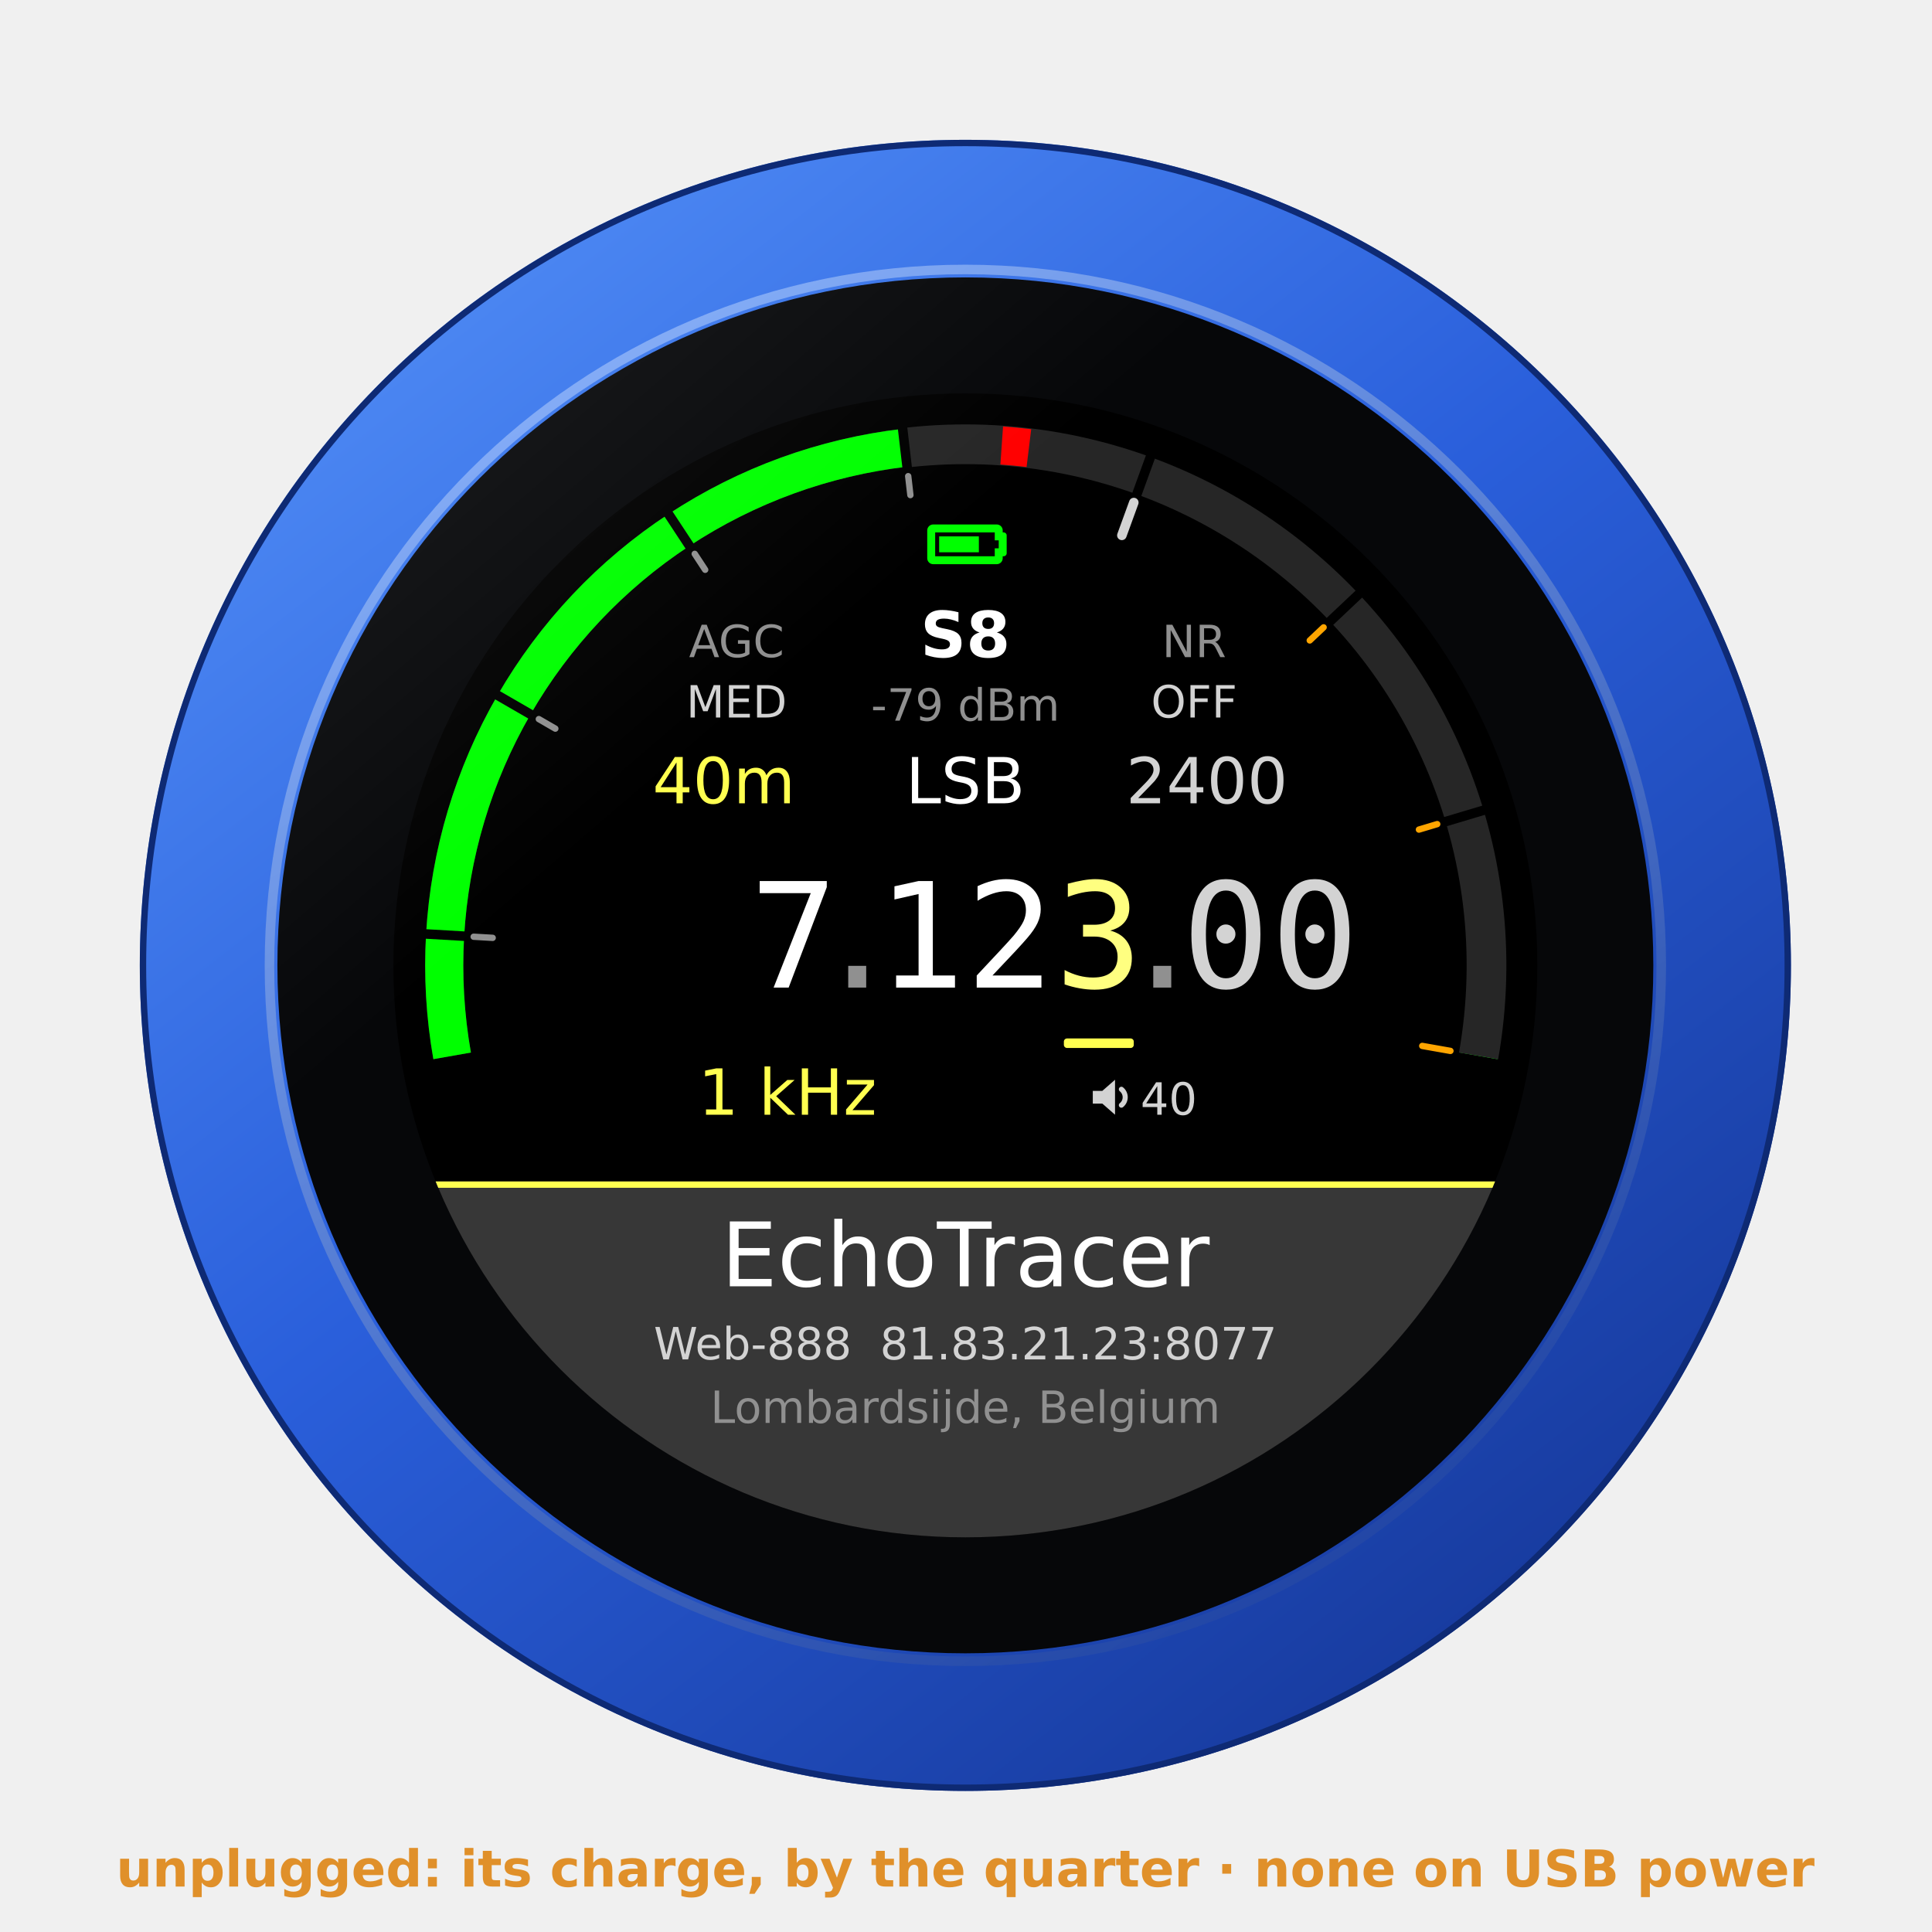
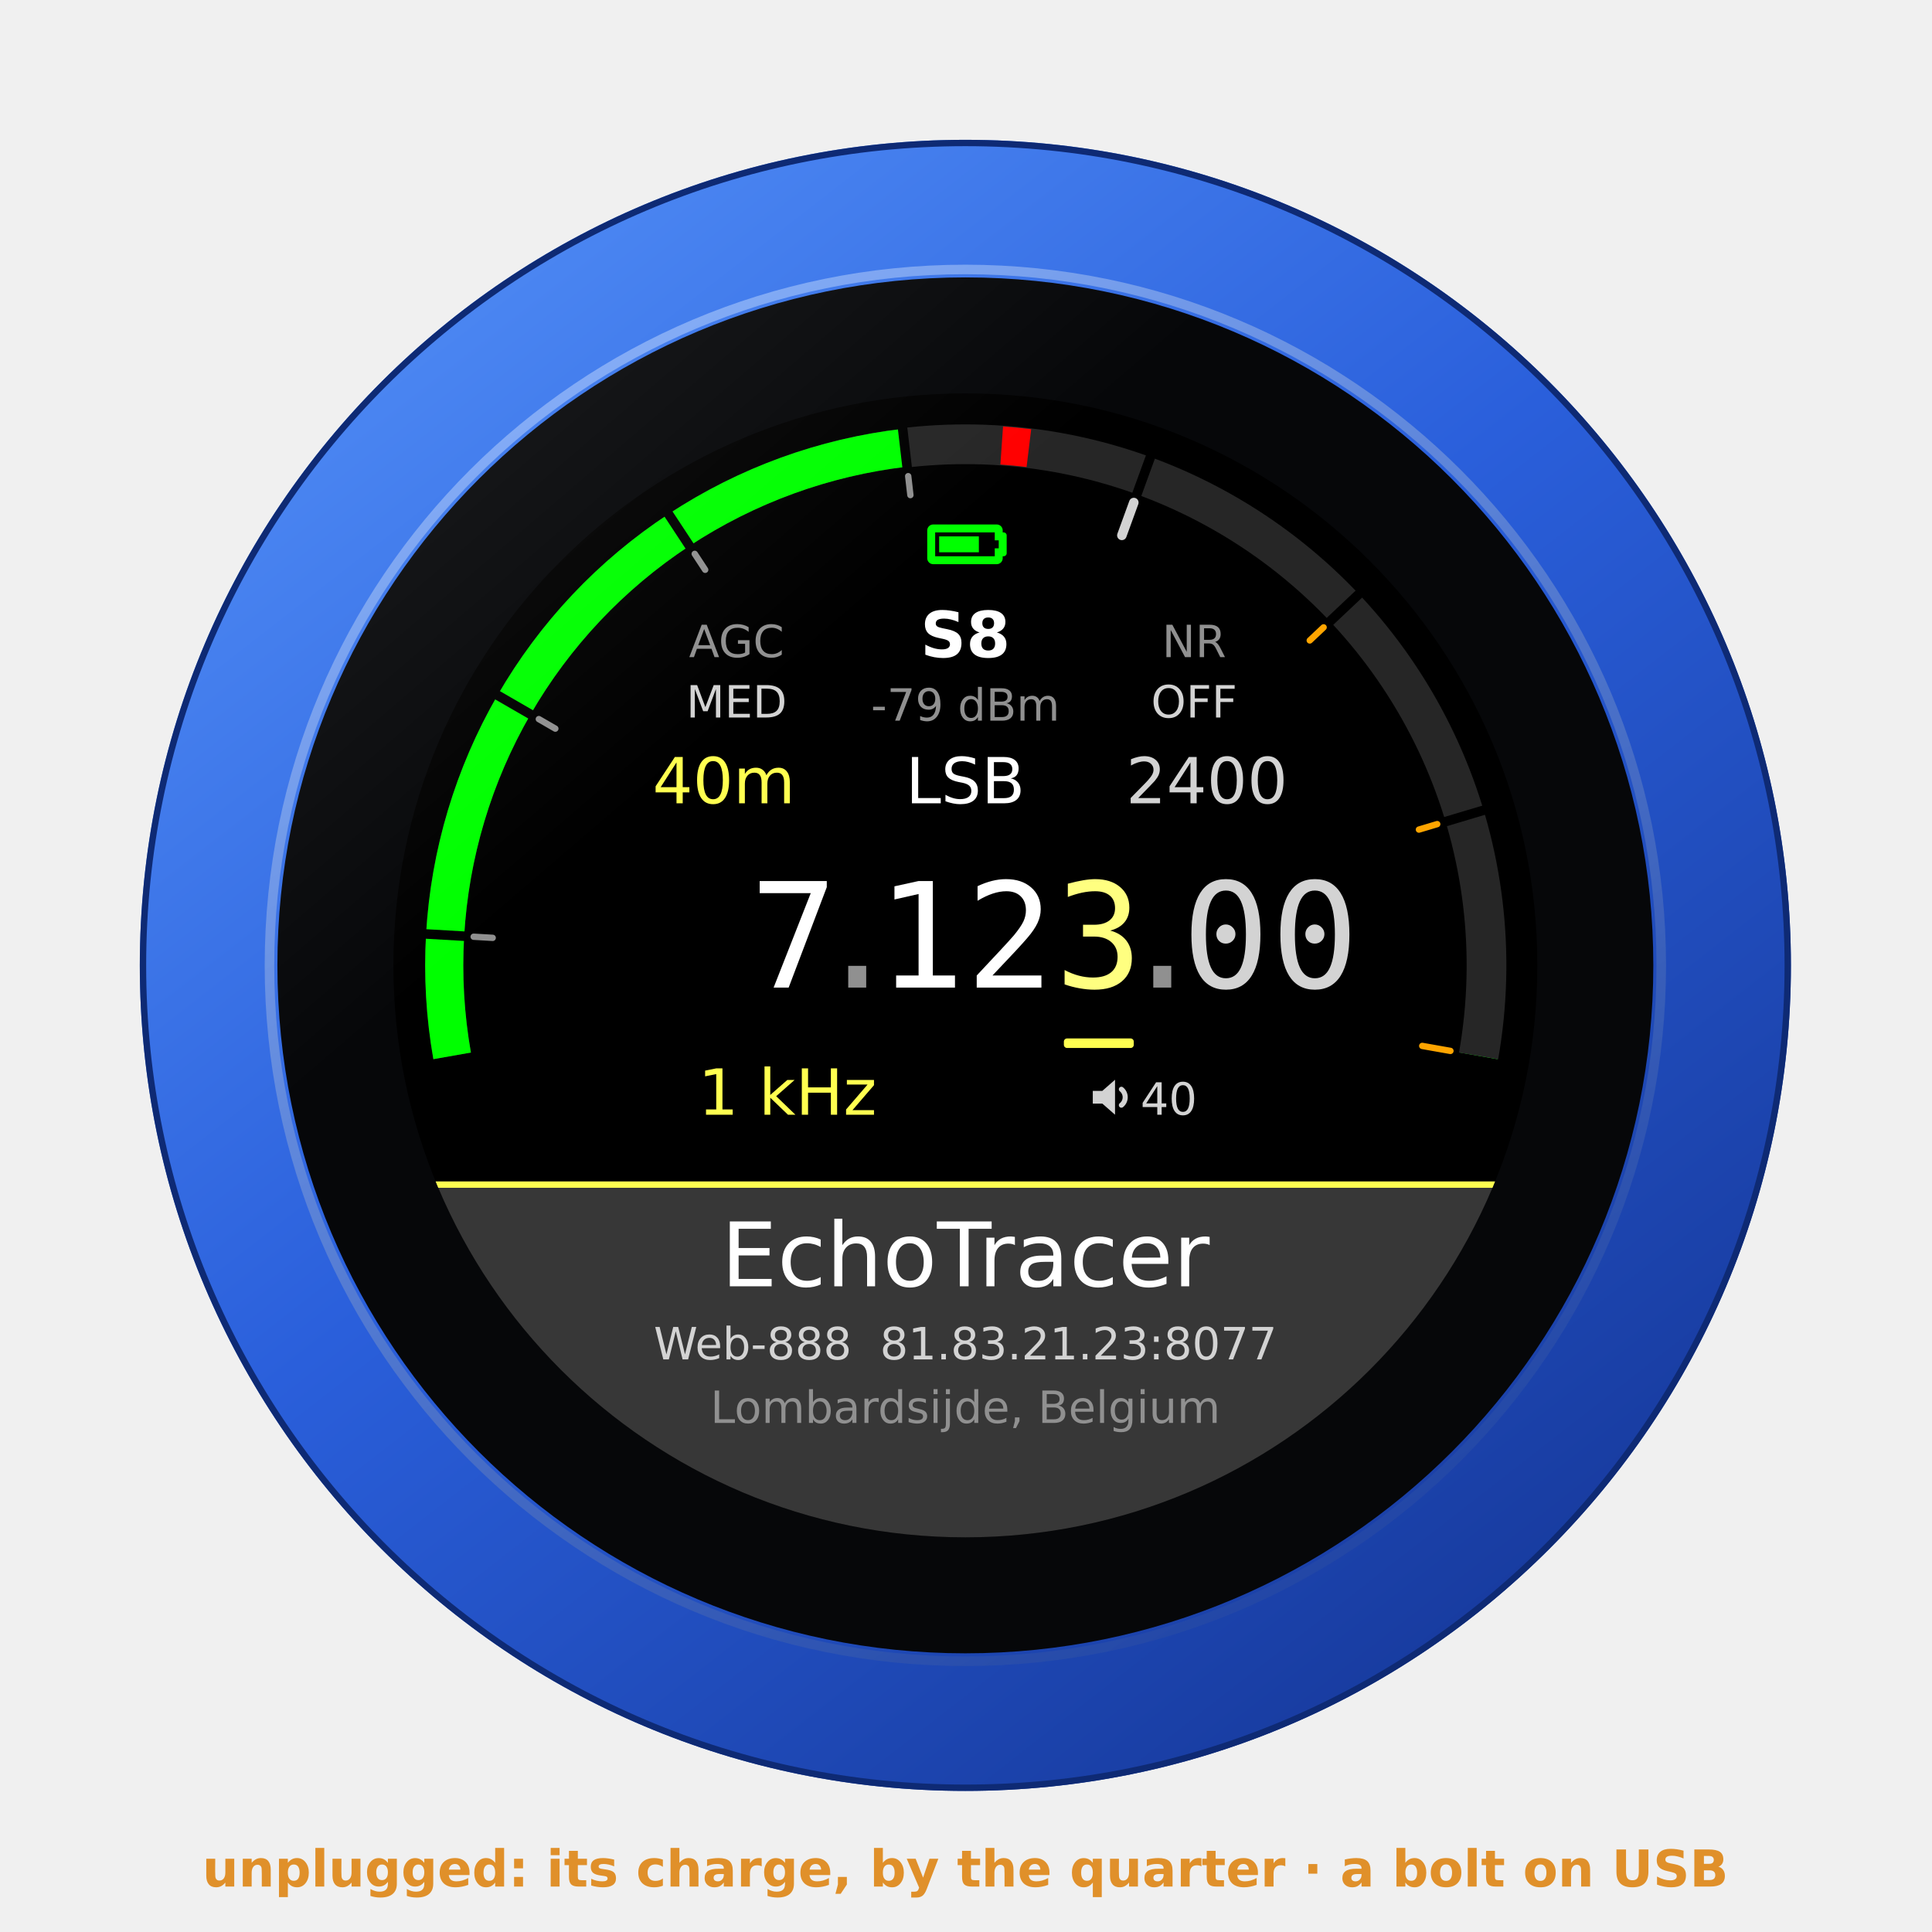
<svg xmlns="http://www.w3.org/2000/svg" viewBox="0 0 608 608" width="608" height="608" role="img" aria-label="On its own battery: the knob's charge at the top of the arc">
  <defs>
    <clipPath id="kiwi-21-glass">
      <circle cx="180" cy="180" r="180" />
    </clipPath>
    <linearGradient id="kiwi-21-alu" x1="0.15" y1="0.05" x2="0.85" y2="0.95">
      <stop offset="0" stop-color="#4F8BF5" />
      <stop offset="0.45" stop-color="#2A5FDB" />
      <stop offset="1" stop-color="#16389A" />
    </linearGradient>
    <linearGradient id="kiwi-21-chamfer" x1="0.2" y1="0" x2="0.8" y2="1">
      <stop offset="0" stop-color="#9CC0FF" />
      <stop offset="1" stop-color="#1B3F9E" />
    </linearGradient>
    <linearGradient id="kiwi-21-gloss" x1="0" y1="0" x2="0.6" y2="0.7">
      <stop offset="0" stop-color="#FFFFFF" stop-opacity="0.10" />
      <stop offset="0.5" stop-color="#FFFFFF" stop-opacity="0" />
    </linearGradient>
    <linearGradient id="kiwi-21-upd" x1="0" y1="0" x2="0" y2="1">
      <stop offset="0" stop-color="#262015" />
      <stop offset="1" stop-color="#0C0E13" />
    </linearGradient>
    <marker id="kiwi-21-arrow" viewBox="0 0 10 10" refX="7" refY="5" markerWidth="7" markerHeight="7" orient="auto-start-reverse">
      <path d="M0,1 L10,5 L0,9 z" fill="#E0902A" />
    </marker>
  </defs>
  <circle cx="303.8" cy="303.8" r="259.8" fill="url(#kiwi-21-alu)" />
  <circle cx="303.8" cy="303.8" r="258.8" fill="none" stroke="#0E2A74" stroke-width="2" />
  <circle cx="303.8" cy="303.8" r="219.0" fill="none" stroke="url(#kiwi-21-chamfer)" stroke-width="3" opacity="0.8" />
  <circle cx="303.8" cy="303.8" r="216.5" fill="#060709" />
  <g transform="translate(123.8,123.8)">
    <g clip-path="url(#kiwi-21-glass)">
      <rect x="0" y="0" width="360" height="360" fill="#000000" />
      <path d="M18.49,208.48 A164.00,164.00 0 1 1 341.51,208.48" fill="none" stroke="#262626" stroke-width="12" />
      <path d="M18.49,208.48 A164.00,164.00 0 0 1 16.28,170.46" fill="none" stroke="#00FF00" stroke-width="12" />
      <path d="M16.28,170.46 A164.00,164.00 0 0 1 37.97,98.00" fill="none" stroke="#00FF00" stroke-width="12" />
      <path d="M37.97,98.00 A164.00,164.00 0 0 1 89.88,42.98" fill="none" stroke="#00FF00" stroke-width="12" />
      <path d="M89.88,42.98 A164.00,164.00 0 0 1 160.96,17.11" fill="none" stroke="#00FF00" stroke-width="12" />
      <path d="M160.96,17.11 A164.00,164.00 0 0 1 236.09,25.89" fill="none" stroke="#00FF00" stroke-width="12" />
      <path d="M236.09,25.89 A164.00,164.00 0 0 1 299.29,67.46" fill="none" stroke="#00FF00" stroke-width="12" />
      <path d="M299.29,67.46 A164.00,164.00 0 0 1 337.11,132.96" fill="none" stroke="#00FF00" stroke-width="12" />
      <path d="M337.11,132.96 A164.00,164.00 0 0 1 341.51,208.48" fill="none" stroke="#00FF00" stroke-width="12" />
      <path d="M341.51,208.48 A164.00,164.00 0 1 0 18.49,208.48" fill="none" stroke="#262626" stroke-width="12.5" stroke-dasharray="305.32 582.47" />
      <path d="M191.44,16.40 A164.00,164.00 0 0 1 199.99,17.22" fill="none" stroke="#FF0000" stroke-width="12" />
      <line x1="23.27" y1="170.87" x2="9.29" y2="170.06" stroke="#000000" stroke-width="3" />
      <line x1="44.03" y1="101.50" x2="31.91" y2="94.50" stroke="#000000" stroke-width="3" />
      <line x1="93.73" y1="48.83" x2="86.03" y2="37.13" stroke="#000000" stroke-width="3" />
      <line x1="161.77" y1="24.06" x2="160.15" y2="10.16" stroke="#000000" stroke-width="3" />
      <line x1="233.70" y1="32.47" x2="238.49" y2="19.31" stroke="#000000" stroke-width="3" />
      <line x1="294.20" y1="72.26" x2="304.38" y2="62.65" stroke="#000000" stroke-width="3" />
      <line x1="330.40" y1="134.97" x2="343.82" y2="130.96" stroke="#000000" stroke-width="3" />
      <line x1="31.25" y1="171.34" x2="25.26" y2="170.99" stroke="#909090" stroke-width="2" stroke-linecap="round" />
      <line x1="50.96" y1="105.50" x2="45.77" y2="102.50" stroke="#909090" stroke-width="2" stroke-linecap="round" />
      <line x1="98.12" y1="55.51" x2="94.83" y2="50.50" stroke="#909090" stroke-width="2" stroke-linecap="round" />
      <line x1="162.70" y1="32.01" x2="162.01" y2="26.05" stroke="#909090" stroke-width="2" stroke-linecap="round" />
      <line x1="229.25" y1="44.68" x2="233.01" y2="34.35" stroke="#D3D3D3" stroke-width="3" stroke-linecap="round" />
      <line x1="288.38" y1="77.75" x2="292.74" y2="73.63" stroke="#FFA500" stroke-width="2" stroke-linecap="round" />
      <line x1="322.74" y1="137.27" x2="328.49" y2="135.55" stroke="#FFA500" stroke-width="2" stroke-linecap="round" />
      <line x1="323.78" y1="205.35" x2="332.65" y2="206.92" stroke="#FFA500" stroke-width="2" stroke-linecap="round" />
      <text x="180.0" y="83.0" font-size="20" fill="#FFFFFF" font-family="DejaVu Sans,Verdana,sans-serif" font-weight="700" text-anchor="middle">S8</text>
      <text x="180.0" y="103.0" font-size="14" fill="#909090" font-family="DejaVu Sans,Verdana,sans-serif" font-weight="400" text-anchor="middle" xml:space="preserve">-79 dBm</text>
      <text x="108.0" y="83.0" font-size="14" fill="#909090" font-family="DejaVu Sans,Verdana,sans-serif" font-weight="400" text-anchor="middle">AGC</text>
      <text x="108.0" y="102.0" font-size="14" fill="#D3D3D3" font-family="DejaVu Sans,Verdana,sans-serif" font-weight="400" text-anchor="middle">MED</text>
      <text x="252.0" y="83.0" font-size="14" fill="#909090" font-family="DejaVu Sans,Verdana,sans-serif" font-weight="400" text-anchor="middle">NR</text>
      <text x="252.0" y="102.0" font-size="14" fill="#D3D3D3" font-family="DejaVu Sans,Verdana,sans-serif" font-weight="400" text-anchor="middle">OFF</text>
      <text x="104.0" y="129.0" font-size="20" fill="#FFFF50" font-family="DejaVu Sans,Verdana,sans-serif" font-weight="400" text-anchor="middle">40m</text>
      <text x="180.0" y="129.0" font-size="20" fill="#FFFFFF" font-family="DejaVu Sans,Verdana,sans-serif" font-weight="400" text-anchor="middle">LSB</text>
      <text x="256.0" y="129.0" font-size="20" fill="#D3D3D3" font-family="DejaVu Sans,Verdana,sans-serif" font-weight="400" text-anchor="middle">2400</text>
      <text x="126.0" y="187.0" font-size="46" fill="#FFFFFF" font-family="Hack,DejaVu Sans Mono,Menlo,Consolas,monospace" font-weight="400" text-anchor="middle" textLength="28" lengthAdjust="spacingAndGlyphs">7</text>
      <text x="146.0" y="187.0" font-size="46" fill="#909090" font-family="Hack,DejaVu Sans Mono,Menlo,Consolas,monospace" font-weight="400" text-anchor="middle" textLength="28" lengthAdjust="spacingAndGlyphs">.</text>
      <text x="166.0" y="187.0" font-size="46" fill="#FFFFFF" font-family="Hack,DejaVu Sans Mono,Menlo,Consolas,monospace" font-weight="400" text-anchor="middle" textLength="28" lengthAdjust="spacingAndGlyphs">1</text>
      <text x="194.0" y="187.0" font-size="46" fill="#FFFFFF" font-family="Hack,DejaVu Sans Mono,Menlo,Consolas,monospace" font-weight="400" text-anchor="middle" textLength="28" lengthAdjust="spacingAndGlyphs">2</text>
      <text x="222.0" y="187.0" font-size="46" fill="#FFFF80" font-family="Hack,DejaVu Sans Mono,Menlo,Consolas,monospace" font-weight="400" text-anchor="middle" textLength="28" lengthAdjust="spacingAndGlyphs">3</text>
      <text x="242.0" y="187.0" font-size="46" fill="#909090" font-family="Hack,DejaVu Sans Mono,Menlo,Consolas,monospace" font-weight="400" text-anchor="middle" textLength="28" lengthAdjust="spacingAndGlyphs">.</text>
      <text x="262.0" y="187.0" font-size="46" fill="#D3D3D3" font-family="Hack,DejaVu Sans Mono,Menlo,Consolas,monospace" font-weight="400" text-anchor="middle" textLength="28" lengthAdjust="spacingAndGlyphs">0</text>
      <text x="290.0" y="187.0" font-size="46" fill="#D3D3D3" font-family="Hack,DejaVu Sans Mono,Menlo,Consolas,monospace" font-weight="400" text-anchor="middle" textLength="28" lengthAdjust="spacingAndGlyphs">0</text>
      <rect x="211" y="203" width="22" height="3" rx="1" fill="#FFFF50" />
      <text x="124.0" y="227.0" font-size="20" fill="#FFFF50" font-family="DejaVu Sans,Verdana,sans-serif" font-weight="400" text-anchor="middle">1 kHz</text>
      <g transform="translate(220.1,216.0)" fill="#D3D3D3">
        <path d="M0,3.5 h3 l4,-3.5 v11 l-4,-3.5 h-3 z" />
        <path d="M9,3 a3.2,3.2 0 0 1 0,5" fill="none" stroke="#D3D3D3" stroke-width="1.6" stroke-linecap="round" />
      </g>
      <text x="235.1" y="227.0" font-size="14" fill="#D3D3D3" font-family="DejaVu Sans,Verdana,sans-serif" font-weight="400" text-anchor="start">40</text>
      <rect x="0" y="248" width="360" height="112" fill="#373737" />
      <line x1="0" y1="249" x2="360" y2="249" stroke="#FFFF50" stroke-width="2" />
      <text x="180.0" y="281.0" font-size="28" fill="#FFFFFF" font-family="DejaVu Sans,Verdana,sans-serif" font-weight="500" text-anchor="middle" xml:space="preserve">EchoTracer</text>
      <text x="180.0" y="304.0" font-size="14" fill="#D3D3D3" font-family="DejaVu Sans,Verdana,sans-serif" font-weight="400" text-anchor="middle" xml:space="preserve">Web-888  81.83.21.23:8077</text>
      <text x="180.0" y="324.0" font-size="14" fill="#909090" font-family="DejaVu Sans,Verdana,sans-serif" font-weight="400" text-anchor="middle" xml:space="preserve">Lombardsijde, Belgium</text>
      <path transform="translate(168.0,37.5) scale(0.0390625)" d="M544 160v64h32v64h-32v64H64V160h480m16-64H48c-26.51 0-48 21.49-48 48v224c0 26.51 21.49 48 48 48h512c26.51 0 48-21.49 48-48v-16h8c13.255 0 24-10.745 24-24V184c0-13.255-10.745-24-24-24h-8v-16c0-26.51-21.49-48-48-48zM416 192H96v128h320V192z" fill="#00FF00" />
    </g>
  </g>
  <circle cx="303.8" cy="303.8" r="216.5" fill="url(#kiwi-21-gloss)" />
-   <text x="303.8" y="593.7" font-size="16" fill="#E0902A" font-family="DejaVu Sans,Verdana,sans-serif" font-weight="700" text-anchor="middle">unplugged: its charge, by the quarter  ·  none on USB power</text>
+   <text x="303.8" y="593.7" font-size="16" fill="#E0902A" font-family="DejaVu Sans,Verdana,sans-serif" font-weight="700" text-anchor="middle">unplugged: its charge, by the quarter  ·  a bolt on USB</text>
</svg>
